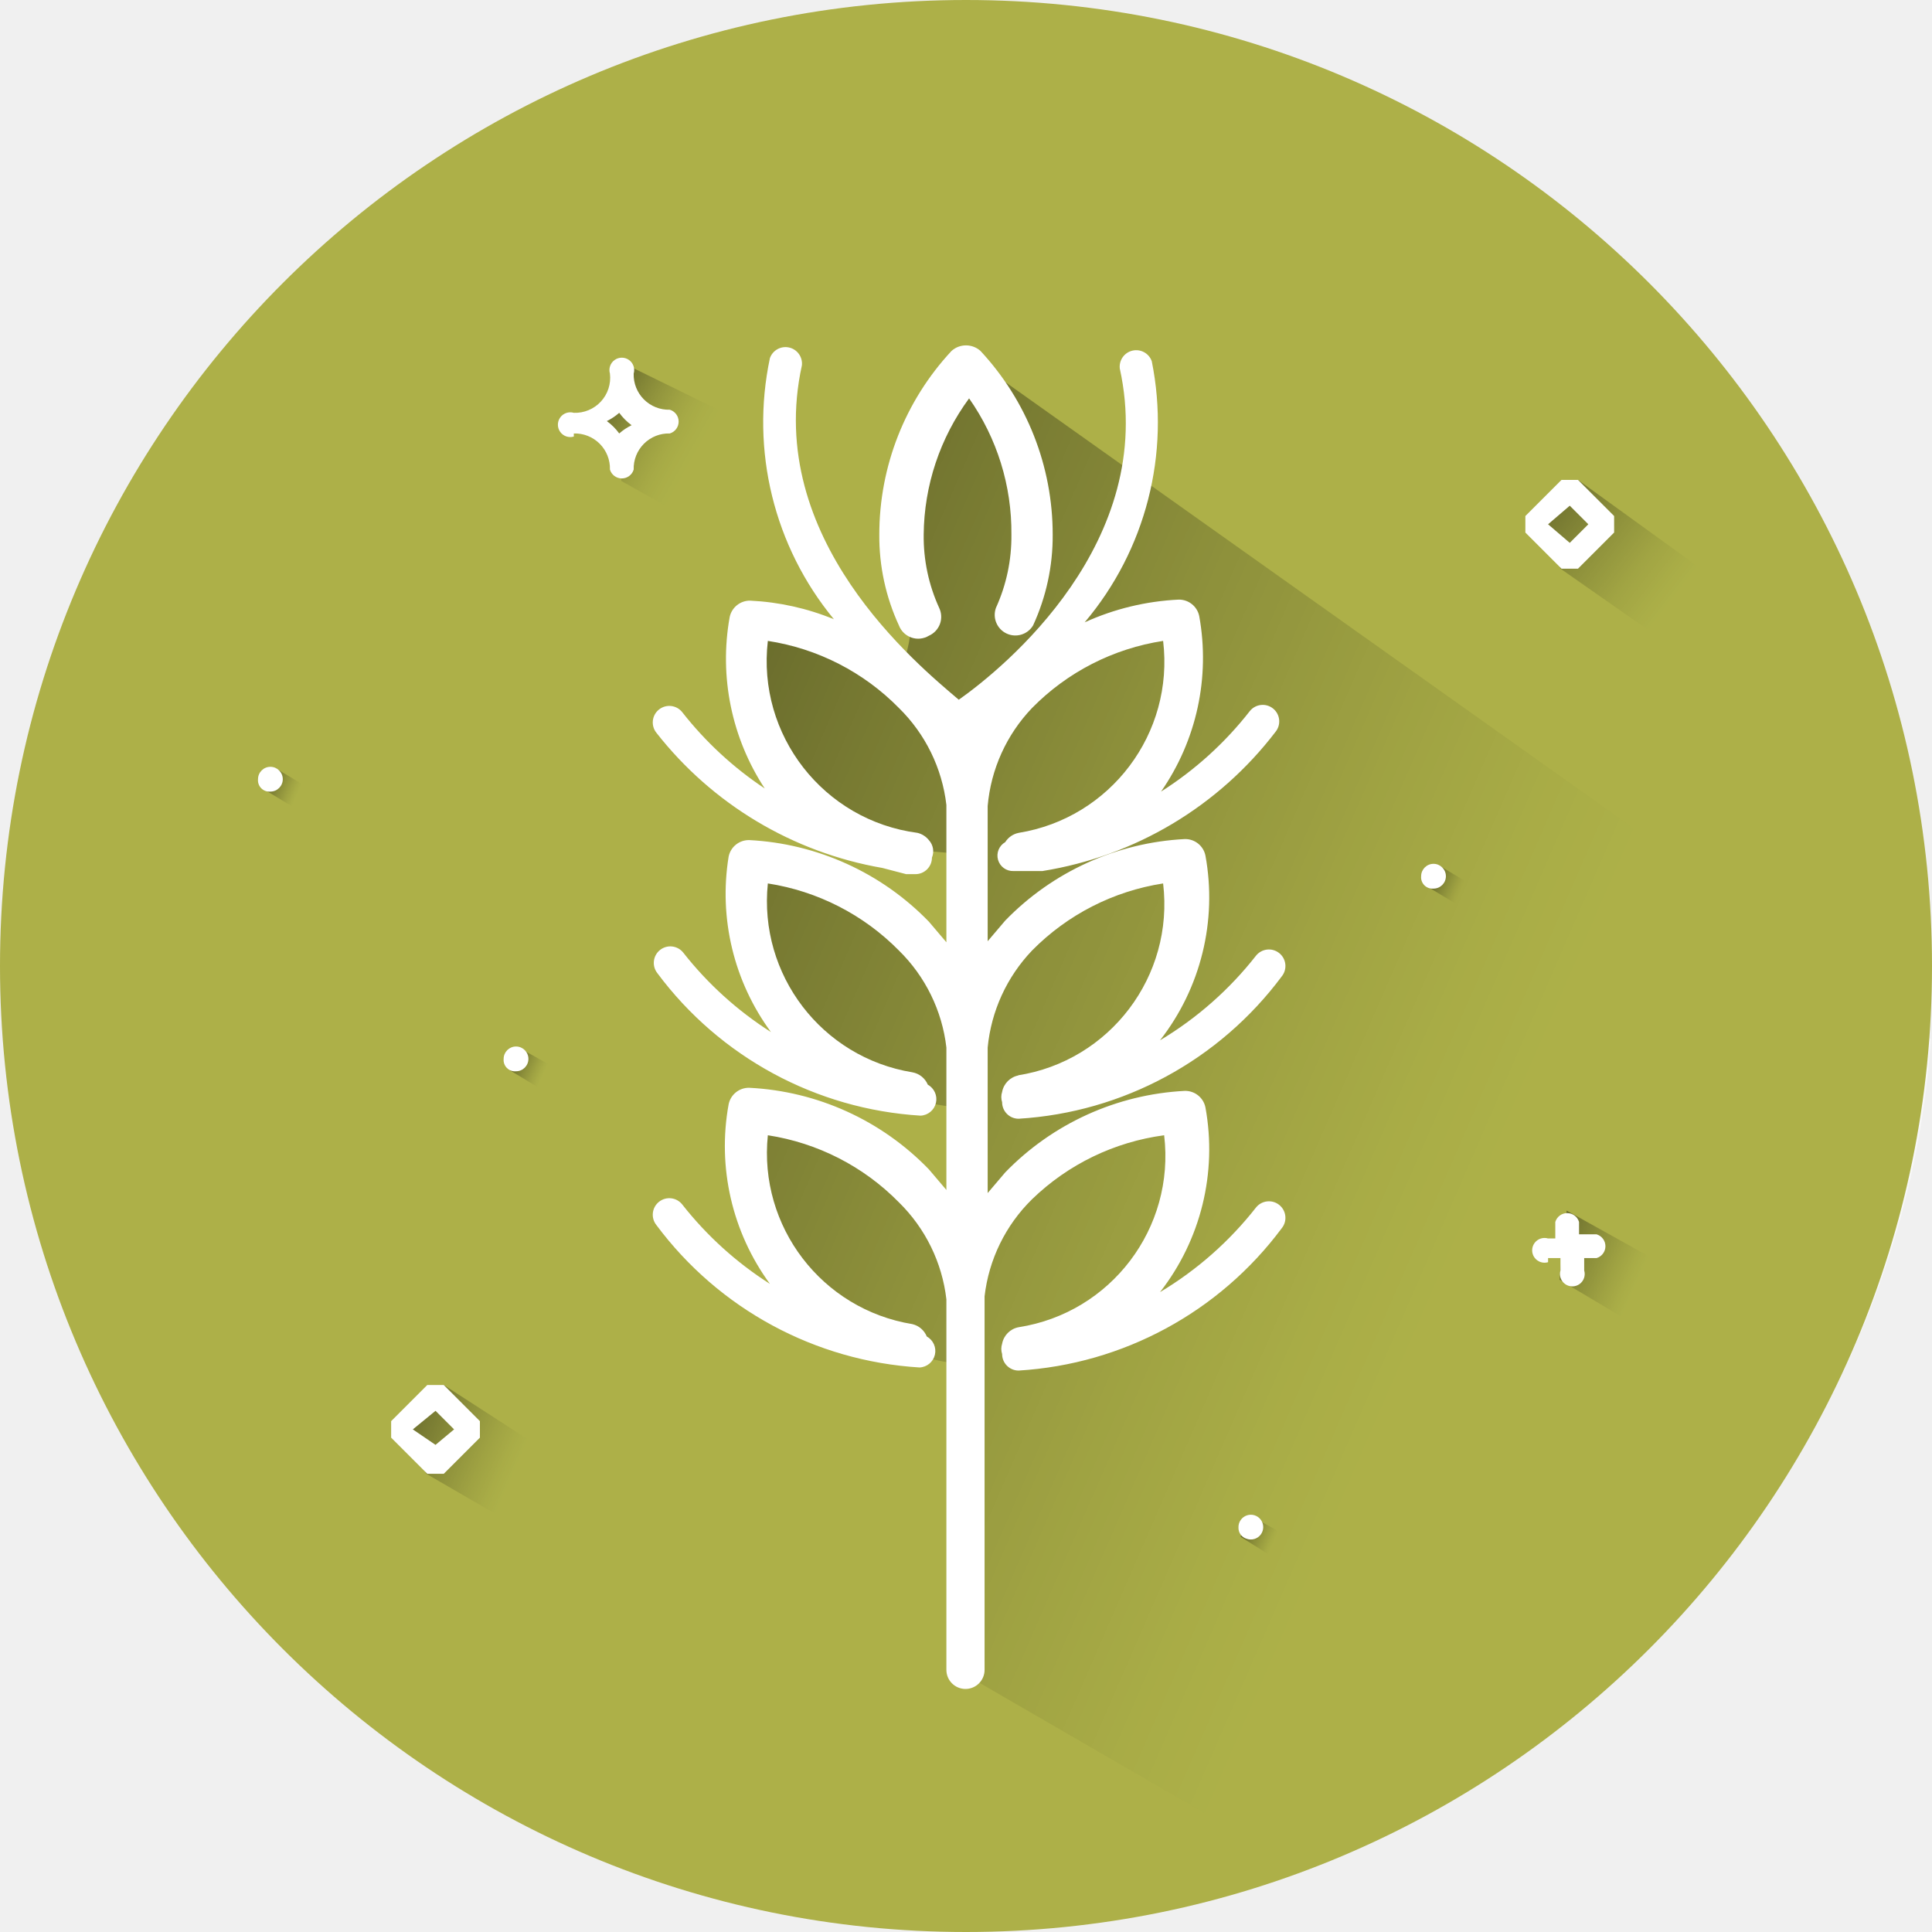
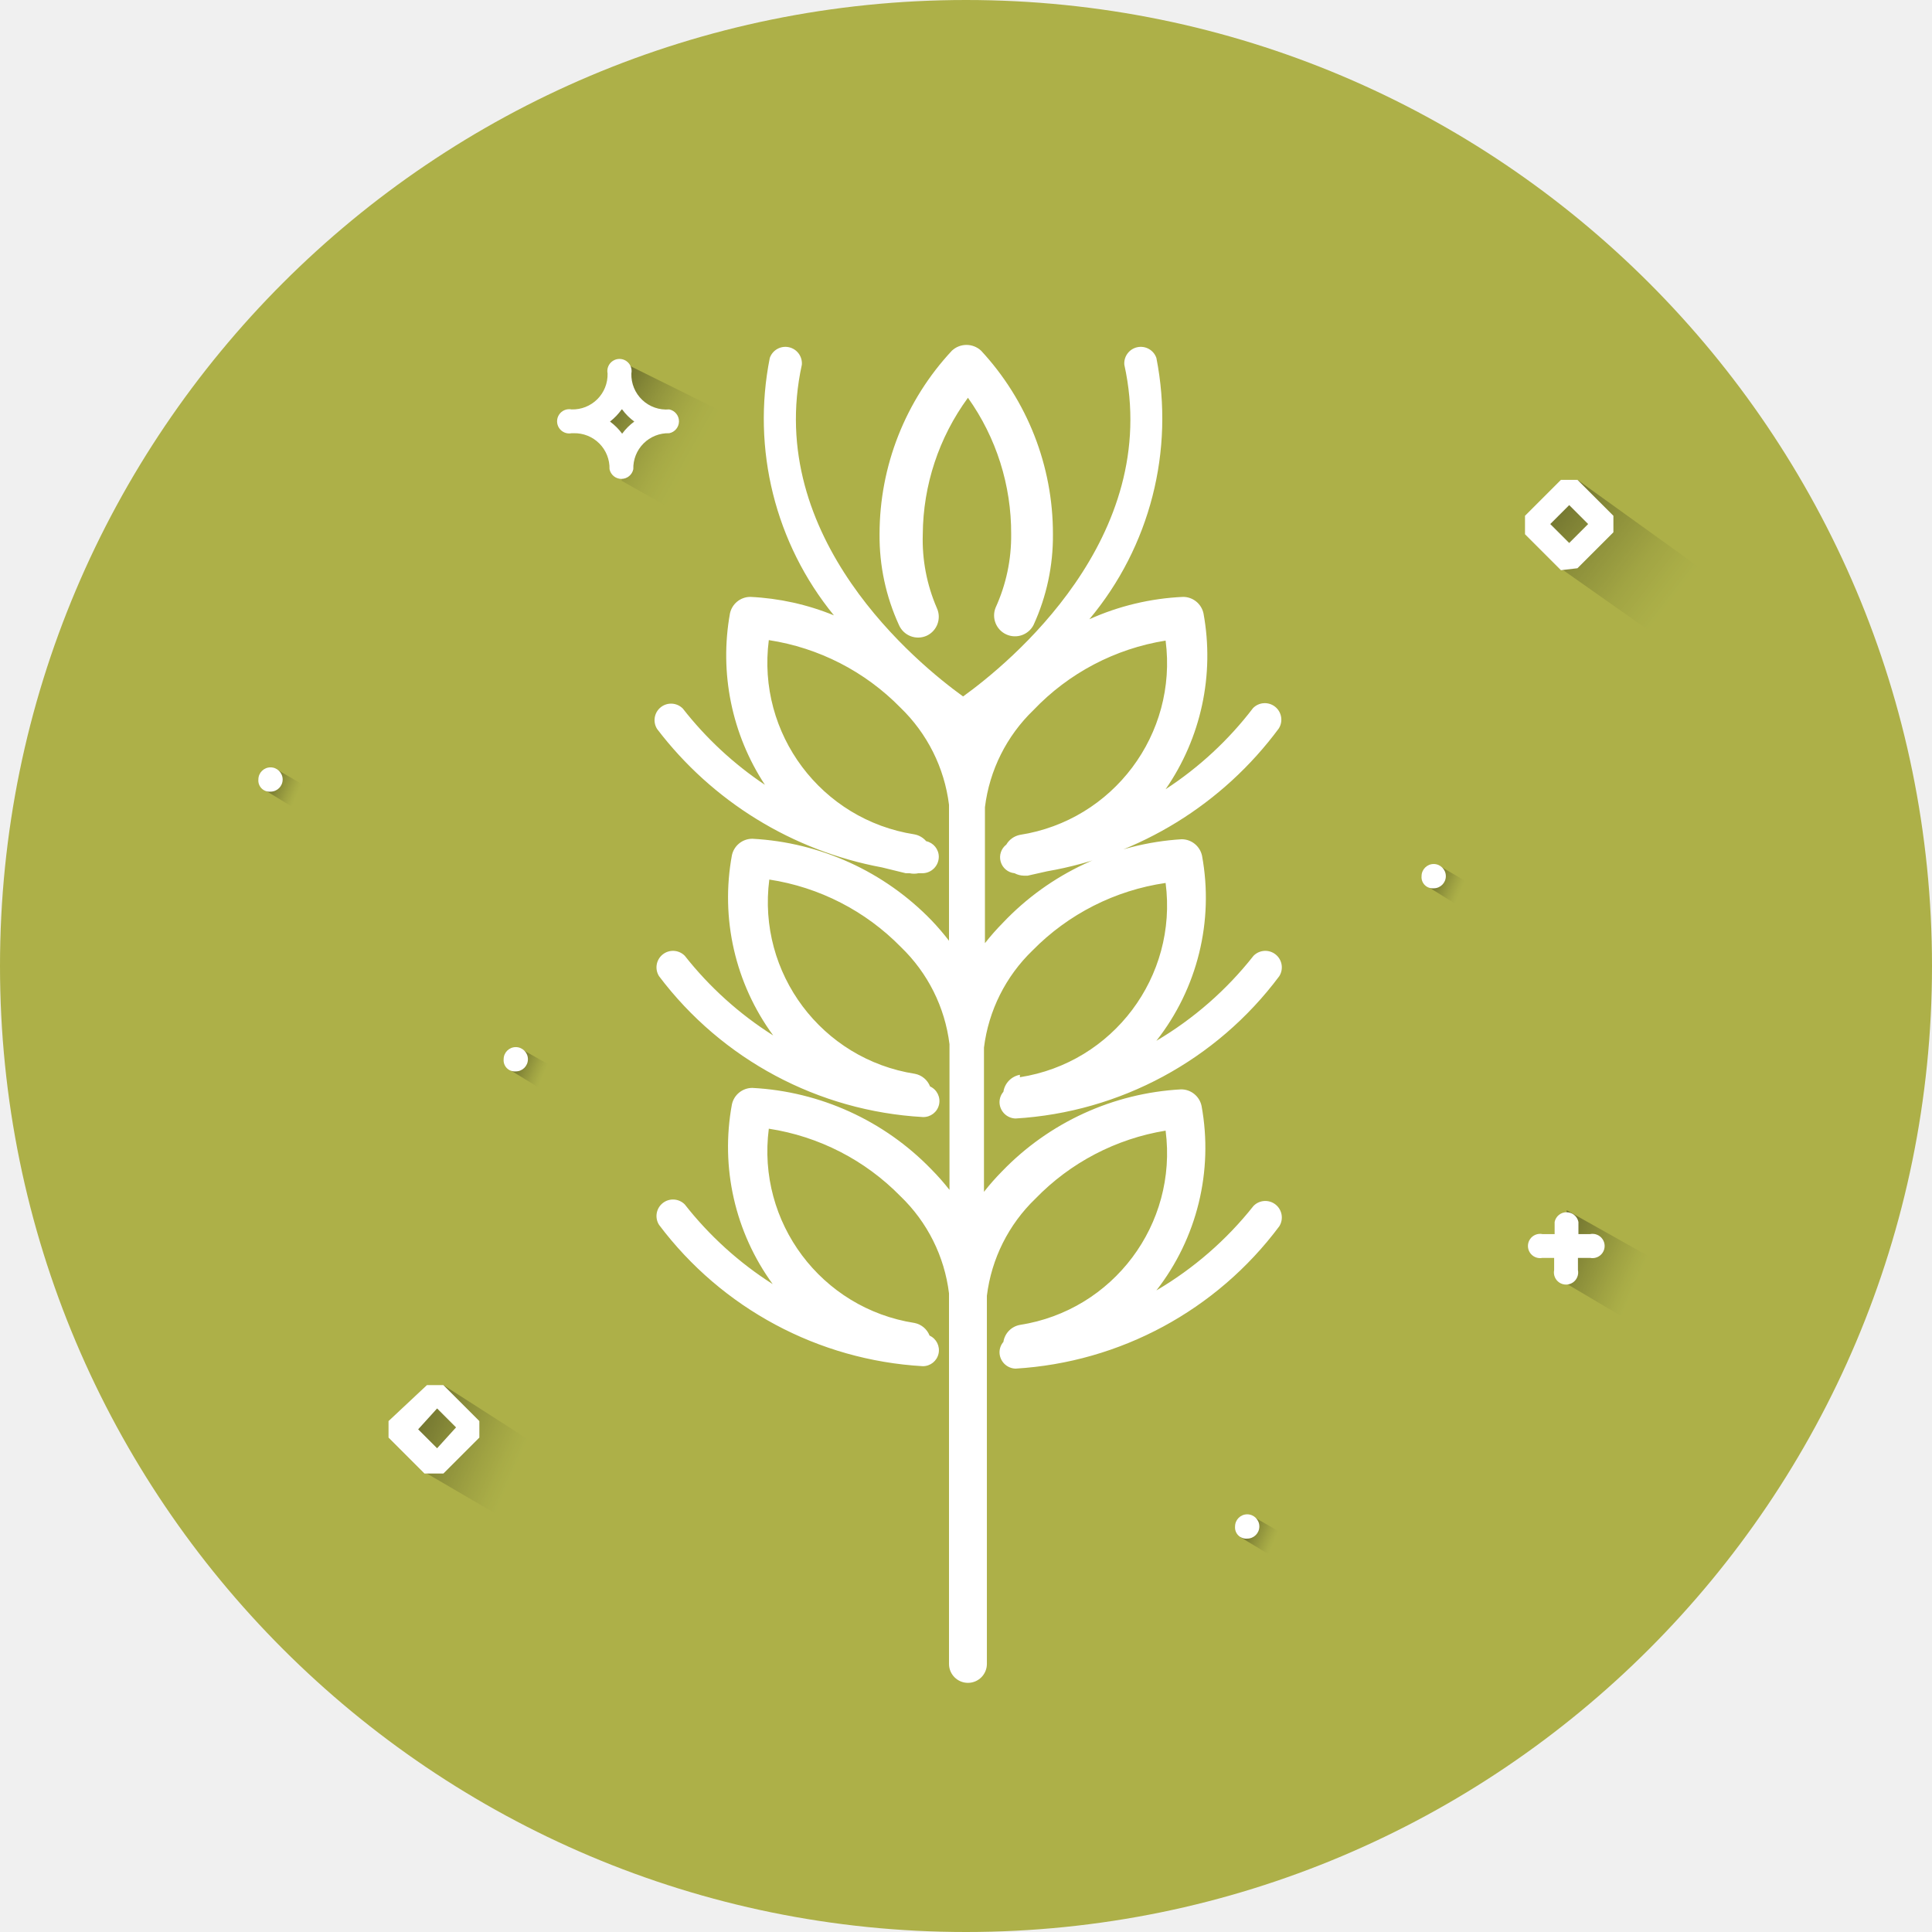
- <svg xmlns="http://www.w3.org/2000/svg" xmlns:xlink="http://www.w3.org/1999/xlink" viewBox="0 0 18.72 18.72">
+ <svg xmlns="http://www.w3.org/2000/svg" xmlns:xlink="http://www.w3.org/1999/xlink" viewBox="0 0 39.78 39.78">
  <defs>
-     <style>.cls-1{isolation:isolate;}.cls-2{fill:#adb048;}.cls-10,.cls-11,.cls-12,.cls-3,.cls-4,.cls-6,.cls-7,.cls-8,.cls-9{opacity:0.5;mix-blend-mode:multiply;}.cls-3{fill:url(#linear-gradient);}.cls-4{fill:url(#linear-gradient-2);}.cls-5{fill:#fff;}.cls-6{fill:url(#linear-gradient-3);}.cls-7{fill:url(#linear-gradient-4);}.cls-8{fill:url(#linear-gradient-5);}.cls-9{fill:url(#linear-gradient-6);}.cls-10{fill:url(#linear-gradient-7);}.cls-11{fill:url(#linear-gradient-8);}.cls-12{fill:url(#linear-gradient-9);}</style>
-     <linearGradient id="linear-gradient" x1="4.32" y1="7.89" x2="14.08" y2="12.14" gradientUnits="userSpaceOnUse">
-       <stop offset="0" />
-       <stop offset="0.02" stop-color="#060606" />
-       <stop offset="0.3" stop-color="#5d5d5d" />
-       <stop offset="0.55" stop-color="#a2a2a2" />
-       <stop offset="0.76" stop-color="#d5d5d5" />
-       <stop offset="0.91" stop-color="#f3f3f3" />
-       <stop offset="1" stop-color="#fff" />
-     </linearGradient>
-     <linearGradient id="linear-gradient-2" x1="14.65" y1="4.61" x2="16.2" y2="5.81" gradientUnits="userSpaceOnUse">
+     <style>.cls-1{isolation:isolate;}.cls-2{fill:#adb048;}.cls-10,.cls-11,.cls-3,.cls-5,.cls-6,.cls-7,.cls-8,.cls-9{opacity:0.5;mix-blend-mode:multiply;}.cls-3{fill:url(#linear-gradient);}.cls-4{fill:#fff;}.cls-5{fill:url(#linear-gradient-2);}.cls-6{fill:url(#linear-gradient-3);}.cls-7{fill:url(#linear-gradient-4);}.cls-8{fill:url(#linear-gradient-5);}.cls-9{fill:url(#linear-gradient-6);}.cls-10{fill:url(#linear-gradient-7);}.cls-11{fill:url(#linear-gradient-8);}</style>
+     <linearGradient id="linear-gradient" x1="31.12" y1="9.8" x2="34.42" y2="12.35" gradientUnits="userSpaceOnUse">
      <stop offset="0" />
      <stop offset="0.14" stop-color="#2e2e2e" />
      <stop offset="0.38" stop-color="#777" />
      <stop offset="0.59" stop-color="#b1b1b1" />
      <stop offset="0.77" stop-color="#dcdcdc" />
      <stop offset="0.92" stop-color="#f5f5f5" />
      <stop offset="1" stop-color="#fff" />
    </linearGradient>
-     <linearGradient id="linear-gradient-3" x1="5.69" y1="3.85" x2="6.72" y2="4.43" gradientUnits="userSpaceOnUse">
+     <linearGradient id="linear-gradient-2" x1="12.1" y1="8.19" x2="14.28" y2="9.41" gradientUnits="userSpaceOnUse">
      <stop offset="0" />
      <stop offset="0.05" stop-color="#171717" />
      <stop offset="0.2" stop-color="#545454" />
      <stop offset="0.35" stop-color="#888" />
      <stop offset="0.5" stop-color="#b3b3b3" />
      <stop offset="0.64" stop-color="#d4d4d4" />
      <stop offset="0.77" stop-color="#ececec" />
      <stop offset="0.9" stop-color="#fafafa" />
      <stop offset="1" stop-color="#fff" />
    </linearGradient>
-     <linearGradient id="linear-gradient-4" x1="3.67" y1="13.69" x2="4.98" y2="14.26" xlink:href="#linear-gradient" />
-     <linearGradient id="linear-gradient-5" x1="14.84" y1="12" x2="15.85" y2="12.45" xlink:href="#linear-gradient" />
-     <linearGradient id="linear-gradient-6" x1="2.53" y1="7.55" x2="2.88" y2="7.7" xlink:href="#linear-gradient" />
-     <linearGradient id="linear-gradient-7" x1="4.91" y1="10.26" x2="5.26" y2="10.42" xlink:href="#linear-gradient" />
-     <linearGradient id="linear-gradient-8" x1="11.99" y1="14.79" x2="12.34" y2="14.94" xlink:href="#linear-gradient" />
-     <linearGradient id="linear-gradient-9" x1="13.8" y1="8.49" x2="14.15" y2="8.64" xlink:href="#linear-gradient" />
+     <linearGradient id="linear-gradient-3" x1="7.81" y1="29.1" x2="10.58" y2="30.3" gradientUnits="userSpaceOnUse">
+       <stop offset="0" />
+       <stop offset="0.02" stop-color="#060606" />
+       <stop offset="0.3" stop-color="#5d5d5d" />
+       <stop offset="0.55" stop-color="#a2a2a2" />
+       <stop offset="0.76" stop-color="#d5d5d5" />
+       <stop offset="0.91" stop-color="#f3f3f3" />
+       <stop offset="1" stop-color="#fff" />
+     </linearGradient>
+     <linearGradient id="linear-gradient-4" x1="31.52" y1="25.5" x2="33.68" y2="26.44" xlink:href="#linear-gradient-3" />
+     <linearGradient id="linear-gradient-5" x1="5.37" y1="16.04" x2="6.12" y2="16.36" xlink:href="#linear-gradient-3" />
+     <linearGradient id="linear-gradient-6" x1="10.43" y1="21.8" x2="11.19" y2="22.13" xlink:href="#linear-gradient-3" />
+     <linearGradient id="linear-gradient-7" x1="25.47" y1="31.42" x2="26.23" y2="31.75" xlink:href="#linear-gradient-3" />
+     <linearGradient id="linear-gradient-8" x1="29.32" y1="18.03" x2="30.07" y2="18.36" xlink:href="#linear-gradient-3" />
  </defs>
  <g class="cls-1">
    <g id="Layer_2" data-name="Layer 2">
      <g id="Capa_1" data-name="Capa 1">
-         <circle class="cls-2" cx="9.36" cy="9.36" r="9.36" />
-         <path class="cls-3" d="M12.64,18.13l-3.28-1.9v-3s-1.5-.2-1.78-.83a5.29,5.29,0,0,1-.3-1.65,2.81,2.81,0,0,1,1.17.33c.3.26.91.9.91.9V10.74S8,10.63,7.68,10a6.74,6.74,0,0,1-.4-1.64A2.76,2.76,0,0,1,8.68,9a1.33,1.33,0,0,0,.68.51V8.27s-1.31,0-1.71-.61a3.3,3.3,0,0,1-.37-1.58s.94,0,1.24.34.32-.51.32-.51a2,2,0,0,1,0-1.24,4,4,0,0,1,.63-1.16l9.24,6.56A8.88,8.88,0,0,1,17,14.72,9.7,9.7,0,0,1,12.64,18.13Z" />
-         <polygon class="cls-4" points="15.12 5.51 16.25 6.3 16.66 5.64 15.29 4.65 15.12 4.79 14.94 5.08 15.12 5.51" />
-         <path class="cls-5" d="M15.29,5.51l.35-.35V5l-.35-.35h-.16L14.78,5v.16l.35.35Zm-.08-.61.18.18-.18.18L15,5.08Z" />
-         <polygon class="cls-6" points="6.02 4.66 6.89 5.15 7.45 4.21 6.02 3.51 6.02 3.85 5.68 4.08 6.02 4.33 6.02 4.66" />
-         <path class="cls-5" d="M5.56,4.2a.34.34,0,0,1,.35.35.12.12,0,0,0,.23,0,.34.34,0,0,1,.35-.35.12.12,0,0,0,0-.23.34.34,0,0,1-.35-.35.12.12,0,1,0-.23,0A.34.34,0,0,1,5.56,4a.12.12,0,1,0,0,.23ZM6,4a.55.55,0,0,0,.12.12A.54.54,0,0,0,6,4.2a.55.55,0,0,0-.12-.12A.55.55,0,0,0,6,4Z" />
-         <polygon class="cls-7" points="4.13 14.28 5.2 14.9 5.57 14.24 4.3 13.42 3.9 13.85 4.13 14.28" />
-         <path class="cls-5" d="M4.3,14.28l.35-.35v-.16l-.35-.35H4.14l-.35.35v.16l.35.35Zm-.08-.61.18.18L4.22,14,4,13.85Z" />
-         <polygon class="cls-8" points="15.11 12.4 16.05 12.96 16.33 12.37 15.18 11.73 15.11 12.4" />
-         <path class="cls-5" d="M15,12.19h.12v.12a.12.12,0,1,0,.23,0v-.12h.12a.12.12,0,0,0,0-.23H15.3v-.12a.12.12,0,0,0-.23,0V12H15a.12.12,0,1,0,0,.23Z" />
-         <polygon class="cls-9" points="2.56 7.65 2.94 7.88 3.05 7.67 2.68 7.45 2.56 7.65" />
-         <path class="cls-5" d="M2.62,7.67a.12.12,0,1,0-.12-.12A.11.11,0,0,0,2.62,7.67Z" />
-         <polygon class="cls-10" points="4.94 10.37 5.32 10.6 5.44 10.38 5.06 10.17 4.94 10.37" />
-         <path class="cls-5" d="M5,10.38a.12.12,0,1,0-.12-.12A.11.11,0,0,0,5,10.38Z" />
-         <polygon class="cls-11" points="12.02 14.89 12.4 15.13 12.52 14.91 12.14 14.7 12.02 14.89" />
-         <path class="cls-5" d="M12.08,14.91A.12.12,0,1,0,12,14.8.11.11,0,0,0,12.08,14.91Z" />
-         <polygon class="cls-12" points="13.83 8.59 14.21 8.82 14.32 8.61 13.95 8.39 13.83 8.59" />
-         <path class="cls-5" d="M13.89,8.61a.12.12,0,1,0-.12-.12A.11.11,0,0,0,13.89,8.61Z" />
-         <path class="cls-5" d="M9,6.16a.2.2,0,0,0,.1-.27,1.66,1.66,0,0,1-.15-.71,2.26,2.26,0,0,1,.44-1.32A2.26,2.26,0,0,1,9.8,5.18a1.67,1.67,0,0,1-.15.71.2.2,0,0,0,.36.17,2.07,2.07,0,0,0,.19-.88A2.61,2.61,0,0,0,9.5,3.4a.21.21,0,0,0-.28,0,2.61,2.61,0,0,0-.7,1.78,2.06,2.06,0,0,0,.19.88A.2.2,0,0,0,9,6.16Z" />
-         <path class="cls-5" d="M9.87,10.42a.2.2,0,0,0-.16.16.16.16,0,0,0,0,.1.16.16,0,0,0,.16.16h0a3.44,3.44,0,0,0,2.55-1.38.16.16,0,0,0-.25-.2,3.4,3.4,0,0,1-.93.82,2.25,2.25,0,0,0,.44-1.79.2.2,0,0,0-.2-.16,2.61,2.61,0,0,0-1.74.79l-.17.2V7.81h0A1.57,1.57,0,0,1,10,6.86a2.26,2.26,0,0,1,1.27-.65A1.68,1.68,0,0,1,9.87,8.07a.2.2,0,0,0-.13.09.15.15,0,0,0,.08.28l.09,0h0l.19,0a3.55,3.55,0,0,0,2.26-1.35.16.16,0,1,0-.25-.2,3.41,3.41,0,0,1-.86.78,2.27,2.27,0,0,0,.37-1.7.2.2,0,0,0-.2-.16,2.48,2.48,0,0,0-.91.22,3,3,0,0,0,.65-2.53.16.16,0,0,0-.31.07c.37,1.68-1.12,2.9-1.56,3.21C8.89,6.44,7.4,5.22,7.77,3.54a.16.16,0,0,0-.31-.07A3,3,0,0,0,8.08,6a2.44,2.44,0,0,0-.81-.18h0a.2.2,0,0,0-.2.16,2.29,2.29,0,0,0,.34,1.66,3.43,3.43,0,0,1-.8-.74.16.16,0,0,0-.25.2A3.55,3.55,0,0,0,8.55,8.41l.23.06h0l.09,0h0a.16.16,0,0,0,.16-.16A.16.16,0,0,0,9,8.14a.2.2,0,0,0-.11-.07A1.68,1.68,0,0,1,7.44,6.21a2.26,2.26,0,0,1,1.27.65,1.57,1.57,0,0,1,.46.94h0V9.13L9,8.93a2.61,2.61,0,0,0-1.74-.79h0a.2.2,0,0,0-.2.16A2.26,2.26,0,0,0,7.47,10a3.41,3.41,0,0,1-.85-.77.16.16,0,0,0-.25.2,3.44,3.44,0,0,0,2.55,1.38h0a.16.16,0,0,0,.07-.3.2.2,0,0,0-.15-.12A1.68,1.68,0,0,1,7.44,8.56a2.27,2.27,0,0,1,1.27.65,1.57,1.57,0,0,1,.46.94h0v1.38L9,11.33a2.6,2.6,0,0,0-1.74-.79h0a.2.2,0,0,0-.2.16,2.26,2.26,0,0,0,.4,1.74,3.41,3.41,0,0,1-.85-.77.16.16,0,0,0-.25.2,3.44,3.44,0,0,0,2.55,1.38h0a.16.16,0,0,0,.07-.3.2.2,0,0,0-.14-.12A1.68,1.68,0,0,1,7.44,11a2.26,2.26,0,0,1,1.27.65,1.57,1.57,0,0,1,.46.94h0v3.59a.18.18,0,1,0,.37,0V12.56h0a1.57,1.57,0,0,1,.46-.94A2.27,2.27,0,0,1,11.28,11a1.68,1.68,0,0,1-1.41,1.86.2.2,0,0,0-.16.16.16.16,0,0,0,0,.1.16.16,0,0,0,.16.16h0a3.44,3.44,0,0,0,2.55-1.38.16.16,0,0,0-.25-.2,3.4,3.4,0,0,1-.93.82,2.25,2.25,0,0,0,.44-1.79.2.2,0,0,0-.2-.16,2.61,2.61,0,0,0-1.74.79l-.17.2V10.15h0A1.58,1.58,0,0,1,10,9.21a2.27,2.27,0,0,1,1.27-.65,1.68,1.68,0,0,1-1.41,1.86Z" />
+         <circle class="cls-2" cx="19.89" cy="19.89" r="19.89" />
+         <polygon class="cls-3" points="32.13 11.7 34.53 13.39 35.4 11.98 32.48 9.88 32.13 10.18 31.74 10.79 32.13 11.7" />
+         <path class="cls-4" d="M32.48,11.7l.74-.74v-.34l-.74-.74h-.34l-.74.74V11l.74.74Zm-.17-1.3.39.39-.39.39-.39-.39Z" />
+         <polygon class="cls-5" points="12.8 9.9 14.64 10.94 15.83 8.95 12.8 7.45 12.8 8.18 12.07 8.68 12.8 9.2 12.8 9.9" />
+         <path class="cls-4" d="M11.81,8.92a.72.72,0,0,1,.74.74.25.25,0,0,0,.49,0,.72.72,0,0,1,.74-.74.25.25,0,0,0,0-.49A.72.72,0,0,1,13,7.69a.25.25,0,1,0-.49,0,.72.72,0,0,1-.74.74.25.25,0,1,0,0,.49Zm1-.49a1.16,1.16,0,0,0,.25.25,1.16,1.16,0,0,0-.25.25,1.17,1.17,0,0,0-.25-.25A1.17,1.17,0,0,0,12.8,8.43Z" />
+         <polygon class="cls-6" points="8.79 30.34 11.05 31.66 11.83 30.25 9.13 28.52 8.28 29.43 8.79 30.34" />
+         <path class="cls-4" d="M9.13,30.34l.74-.74v-.34l-.74-.74H8.79L8,29.26v.34l.74.74ZM9,29l.39.39L9,29.82l-.39-.39Z" />
+         <polygon class="cls-7" points="32.1 26.34 34.11 27.53 34.7 26.29 32.26 24.92 32.1 26.34" />
+         <path class="cls-4" d="M31.77,25.9H32v.25a.25.25,0,1,0,.49,0V25.9h.25a.25.25,0,1,0,0-.49H32.5v-.25a.25.25,0,0,0-.49,0v.25h-.25a.25.25,0,1,0,0,.49Z" />
+         <polygon class="cls-8" points="5.44 16.26 6.24 16.75 6.49 16.3 5.69 15.84 5.44 16.26" />
+         <path class="cls-4" d="M5.57,16.3a.25.25,0,1,0-.25-.25A.23.23,0,0,0,5.57,16.3Z" />
+         <polygon class="cls-9" points="10.5 22.03 11.3 22.52 11.55 22.06 10.75 21.61 10.5 22.03" />
+         <path class="cls-4" d="M10.62,22.06a.25.25,0,1,0-.25-.25A.23.23,0,0,0,10.62,22.06Z" />
+         <polygon class="cls-10" points="25.54 31.65 26.35 32.14 26.59 31.68 25.79 31.22 25.54 31.65" />
+         <path class="cls-4" d="M25.68,31.68a.25.25,0,1,0-.25-.25A.23.23,0,0,0,25.68,31.68Z" />
+         <polygon class="cls-11" points="29.39 18.25 30.19 18.75 30.43 18.29 29.64 17.83 29.39 18.25" />
+         <path class="cls-4" d="M29.52,18.29a.25.25,0,1,0-.25-.25A.23.23,0,0,0,29.52,18.29Z" />
+         <path class="cls-4" d="M19.08,13.09a.43.43,0,0,0,.21-.57A3.54,3.54,0,0,1,19,11a4.81,4.81,0,0,1,.93-2.81A4.8,4.8,0,0,1,20.82,11a3.55,3.55,0,0,1-.32,1.51.43.43,0,0,0,.78.36,4.39,4.39,0,0,0,.4-1.87,5.54,5.54,0,0,0-1.48-3.78.44.44,0,0,0-.6,0A5.54,5.54,0,0,0,18.11,11a4.39,4.39,0,0,0,.4,1.87A.43.43,0,0,0,19.08,13.09Z" />
+         <path class="cls-4" d="M21,22.13a.42.42,0,0,0-.34.35.33.33,0,0,0-.08.21.34.34,0,0,0,.33.34h0a7.32,7.32,0,0,0,5.43-2.93.34.34,0,0,0-.53-.42,7.22,7.22,0,0,1-2,1.75,4.77,4.77,0,0,0,.94-3.81.43.43,0,0,0-.42-.34A5.54,5.54,0,0,0,20.65,19a4.92,4.92,0,0,0-.37.42v-2.8h0a3.34,3.34,0,0,1,1-2A4.8,4.8,0,0,1,24,13.19a3.58,3.58,0,0,1-3,4,.42.42,0,0,0-.28.2.33.33,0,0,0,.17.59.42.42,0,0,0,.19.05h.08l.4-.09A7.53,7.53,0,0,0,26.33,15a.34.34,0,0,0-.53-.42A7.24,7.24,0,0,1,24,16.25a4.83,4.83,0,0,0,.78-3.62.43.43,0,0,0-.42-.34,5.28,5.28,0,0,0-1.93.46,6.44,6.44,0,0,0,1.38-5.38.34.34,0,0,0-.66.14c.79,3.57-2.39,6.16-3.32,6.83-.93-.67-4.1-3.26-3.32-6.83a.34.34,0,0,0-.66-.14,6.4,6.4,0,0,0,1.32,5.3,5.19,5.19,0,0,0-1.72-.38h0a.43.43,0,0,0-.42.34,4.86,4.86,0,0,0,.72,3.53,7.29,7.29,0,0,1-1.69-1.57.34.34,0,0,0-.53.42,7.55,7.55,0,0,0,4.63,2.85l.49.12h.08a.42.42,0,0,0,.18,0H19a.34.34,0,0,0,.33-.34.33.33,0,0,0-.26-.32.42.42,0,0,0-.24-.14,3.58,3.58,0,0,1-3-4,4.81,4.81,0,0,1,2.71,1.39,3.35,3.35,0,0,1,1,2h0v2.8a5.22,5.22,0,0,0-.36-.42,5.54,5.54,0,0,0-3.69-1.68h0a.43.43,0,0,0-.42.34,4.8,4.8,0,0,0,.85,3.71,7.25,7.25,0,0,1-1.82-1.64.34.34,0,0,0-.53.42A7.32,7.32,0,0,0,19,23h0a.33.33,0,0,0,.15-.63.42.42,0,0,0-.31-.26,3.58,3.58,0,0,1-3-4,4.81,4.81,0,0,1,2.71,1.39,3.34,3.34,0,0,1,1,2h0V24.5a4.75,4.75,0,0,0-.37-.42,5.53,5.53,0,0,0-3.69-1.68h0a.43.43,0,0,0-.42.34,4.8,4.8,0,0,0,.84,3.7,7.24,7.24,0,0,1-1.81-1.64.34.34,0,0,0-.53.42A7.32,7.32,0,0,0,19,28.13h0a.33.33,0,0,0,.14-.63.42.42,0,0,0-.31-.26,3.58,3.58,0,0,1-3-4,4.81,4.81,0,0,1,2.71,1.39,3.33,3.33,0,0,1,1,2h0v7.63a.39.39,0,1,0,.78,0V26.68h0a3.34,3.34,0,0,1,1-2A4.81,4.81,0,0,1,24,23.28a3.58,3.58,0,0,1-3,4,.42.42,0,0,0-.34.35.33.33,0,0,0-.08.21.34.34,0,0,0,.33.34h0a7.32,7.32,0,0,0,5.43-2.93.34.34,0,0,0-.53-.42,7.22,7.22,0,0,1-2,1.74,4.78,4.78,0,0,0,.93-3.8.43.43,0,0,0-.42-.34,5.54,5.54,0,0,0-3.69,1.69,4.91,4.91,0,0,0-.37.42V21.57h0a3.35,3.35,0,0,1,1-2A4.81,4.81,0,0,1,24,18.18a3.58,3.58,0,0,1-3,4Z" />
      </g>
    </g>
  </g>
</svg>
